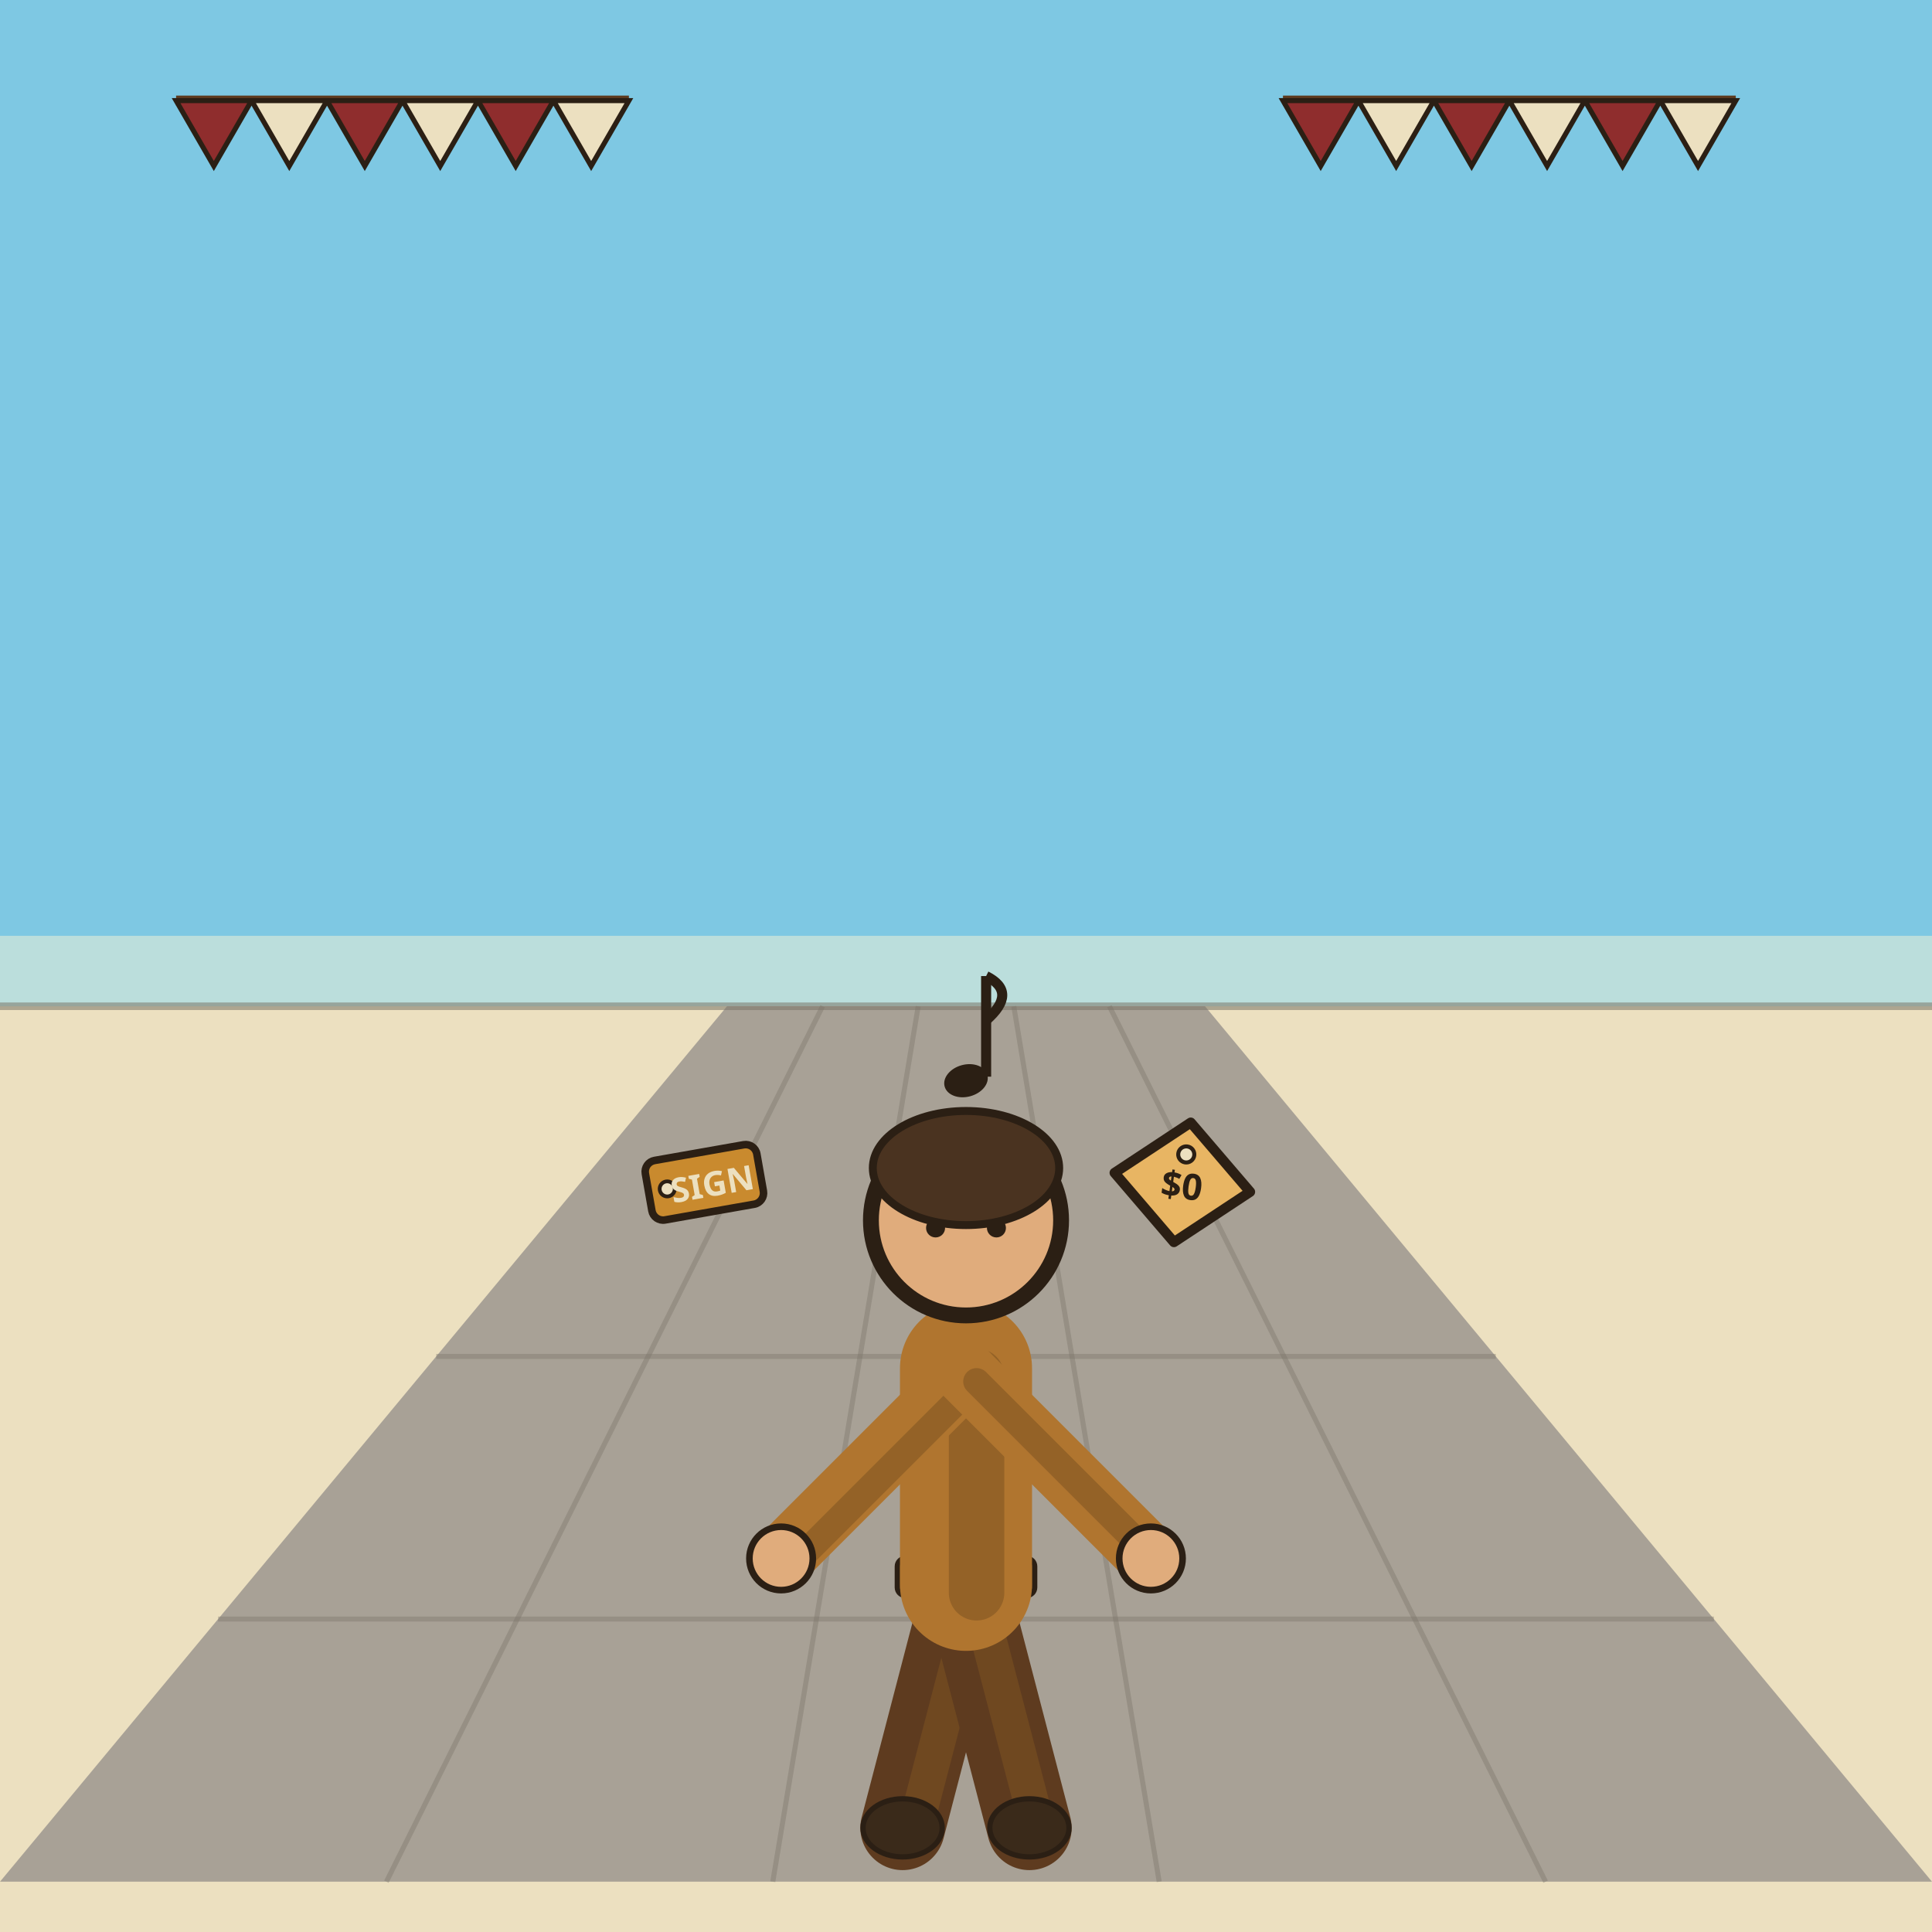
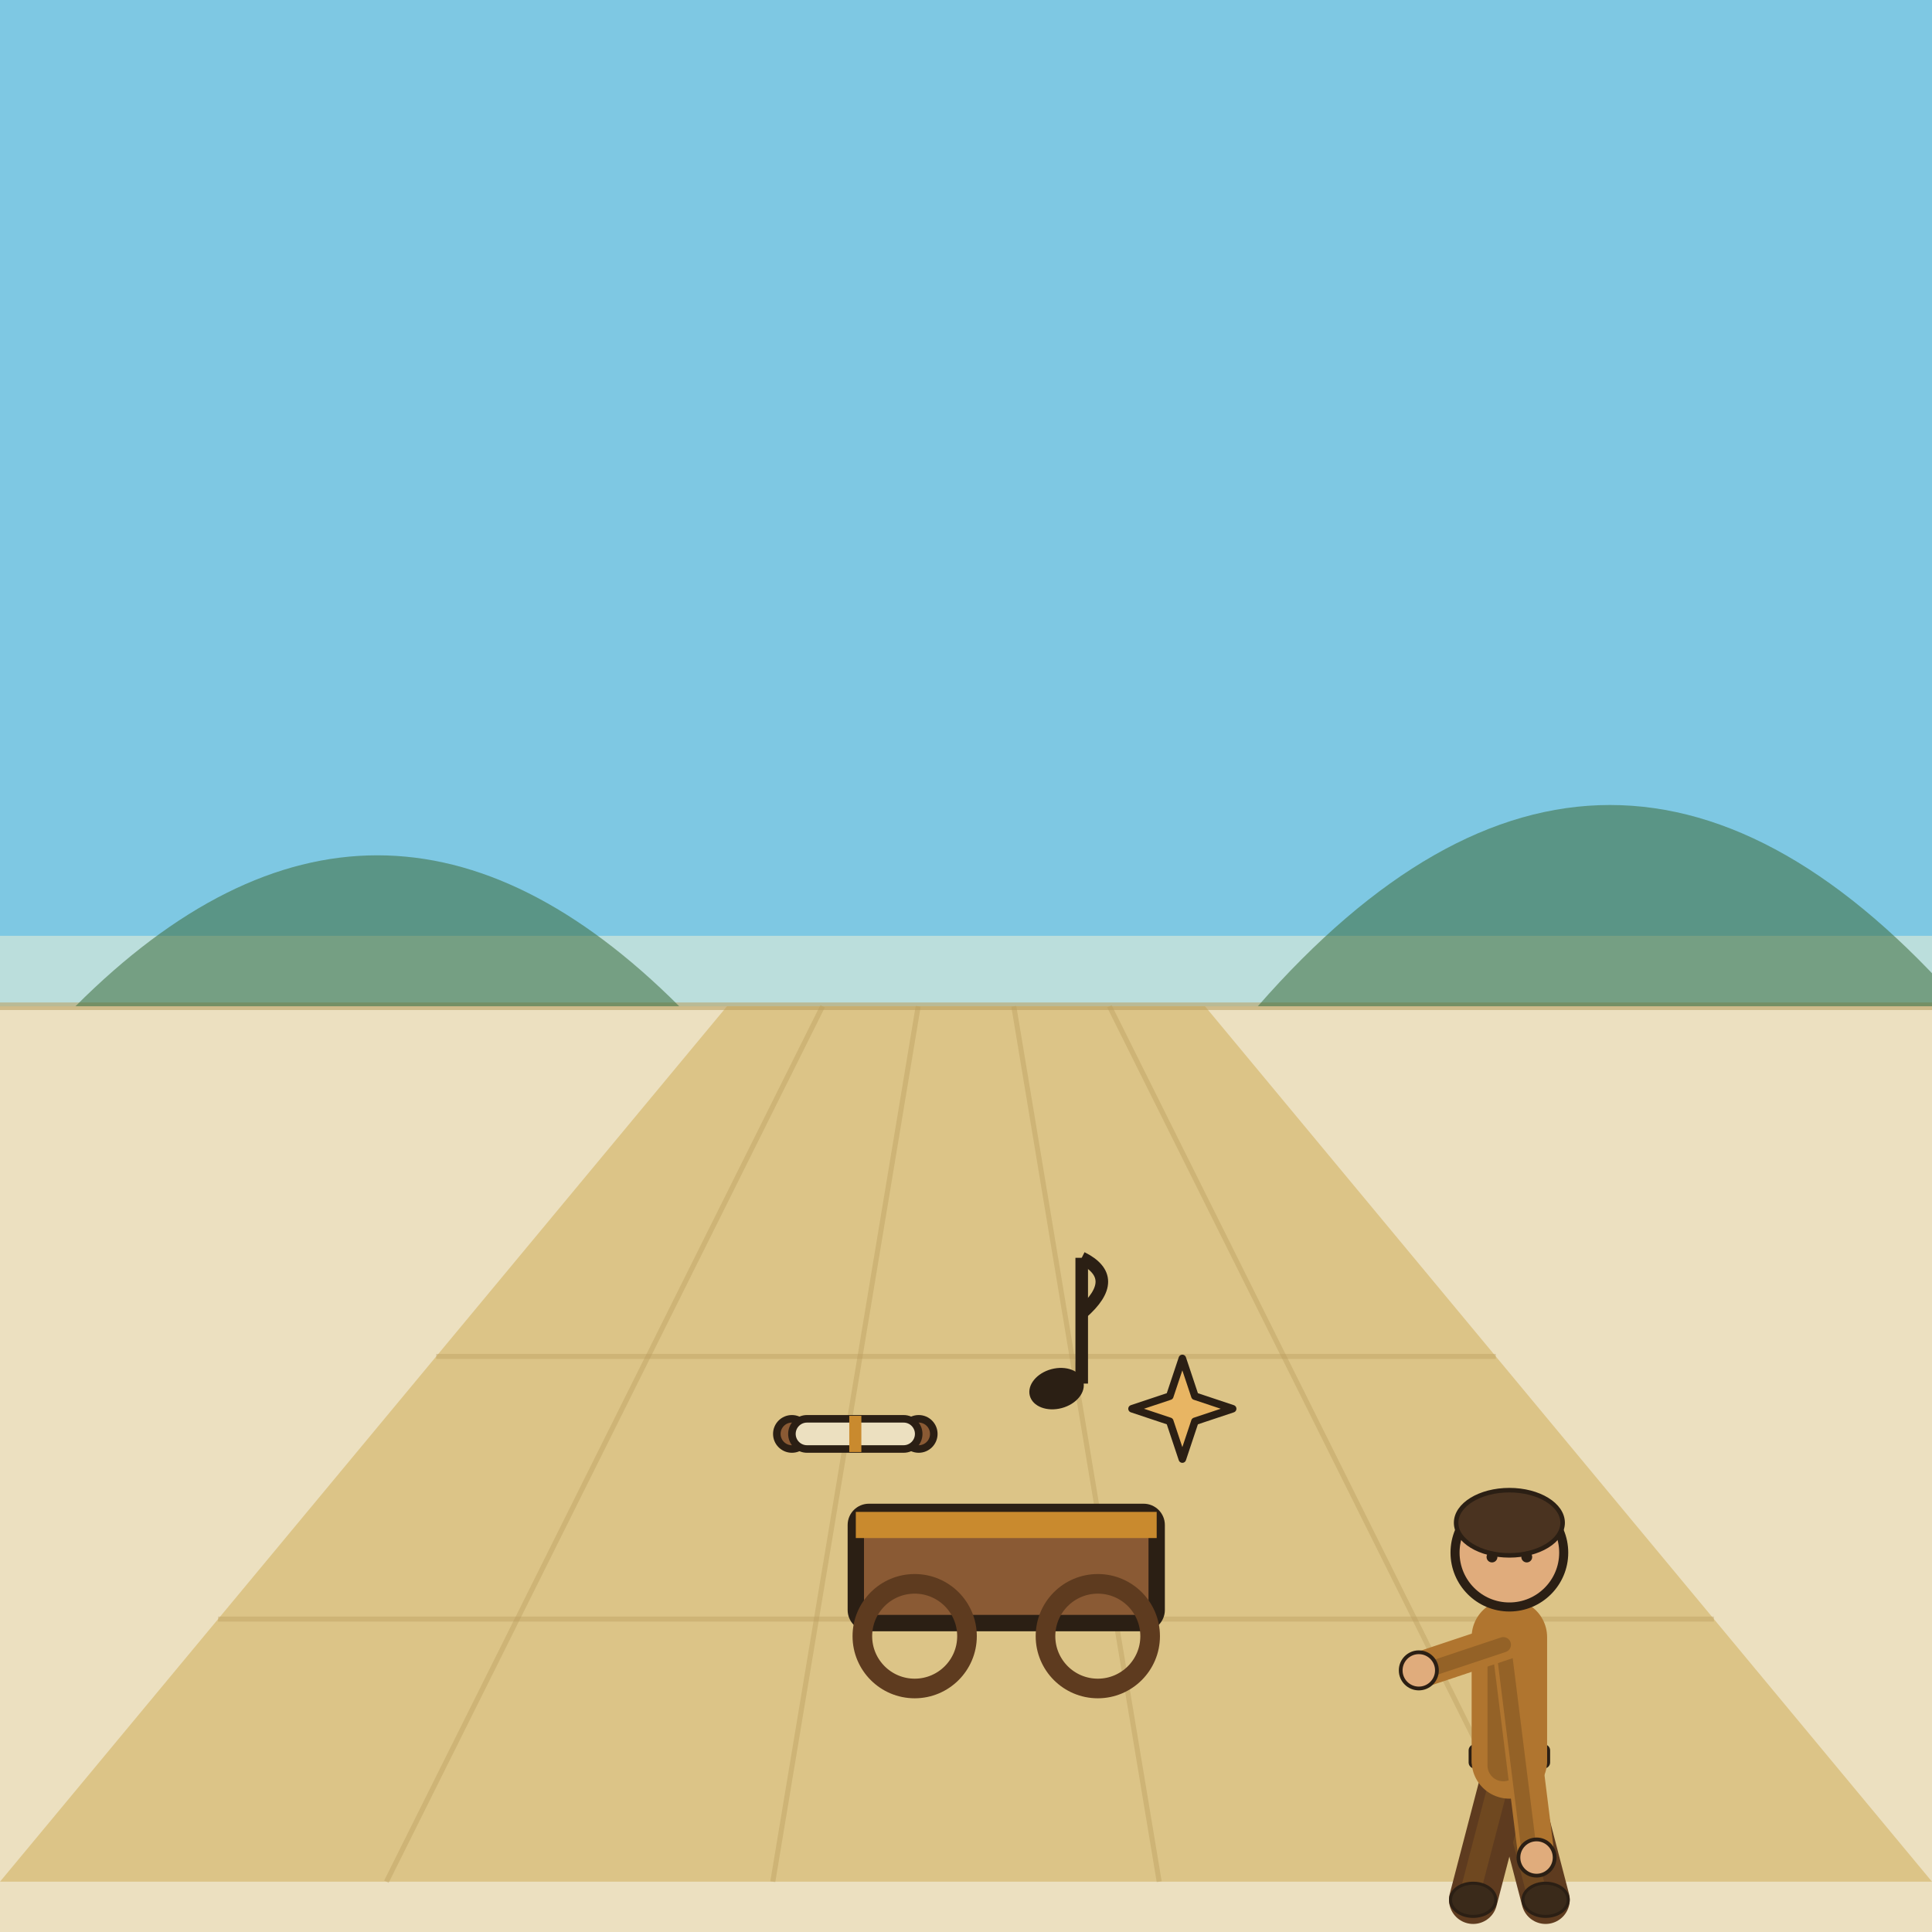
<svg xmlns="http://www.w3.org/2000/svg" viewBox="0 0 768 768">
  <rect x="0" y="0" width="768" height="768" fill="#ece0c0" />
  <rect x="0" y="0" width="768" height="400" fill="#7ec8e3" />
  <rect x="0" y="372" width="768" height="28" fill="#dbead9" opacity="0.65" />
-   <polygon points="289,400 479,400 768,748 0,748" fill="#a8a196" />
-   <line x1="327.0" y1="400" x2="153.6" y2="748" stroke="#7a7468" stroke-width="2" opacity="0.4" />
-   <line x1="365.0" y1="400" x2="307.2" y2="748" stroke="#7a7468" stroke-width="2" opacity="0.4" />
-   <line x1="403.0" y1="400" x2="460.8" y2="748" stroke="#7a7468" stroke-width="2" opacity="0.4" />
-   <line x1="441.0" y1="400" x2="614.4" y2="748" stroke="#7a7468" stroke-width="2" opacity="0.4" />
-   <line x1="173.4" y1="539.2" x2="594.6" y2="539.2" stroke="#7a7468" stroke-width="2" opacity="0.4" />
-   <line x1="86.7" y1="643.6" x2="681.3" y2="643.6" stroke="#7a7468" stroke-width="2" opacity="0.4" />
-   <line x1="0" y1="400" x2="768" y2="400" stroke="#7a7468" stroke-width="3" opacity="0.55" />
-   <line x1="70.0" y1="40" x2="250.0" y2="40" stroke="#5e3b1f" stroke-width="4" />
-   <polygon points="70.0,40 100.0,40 85.0,66" fill="#8f2d2d" stroke="#2b1f14" stroke-width="2" />
-   <polygon points="100.0,40 130.0,40 115.0,66" fill="#ece0c0" stroke="#2b1f14" stroke-width="2" />
-   <polygon points="130.0,40 160.0,40 145.0,66" fill="#8f2d2d" stroke="#2b1f14" stroke-width="2" />
-   <polygon points="160.0,40 190.0,40 175.0,66" fill="#ece0c0" stroke="#2b1f14" stroke-width="2" />
-   <polygon points="190.0,40 220.0,40 205.0,66" fill="#8f2d2d" stroke="#2b1f14" stroke-width="2" />
-   <polygon points="220.0,40 250.0,40 235.0,66" fill="#ece0c0" stroke="#2b1f14" stroke-width="2" />
-   <line x1="510.0" y1="40" x2="690.0" y2="40" stroke="#5e3b1f" stroke-width="4" />
-   <polygon points="510.0,40 540.0,40 525.0,66" fill="#8f2d2d" stroke="#2b1f14" stroke-width="2" />
-   <polygon points="540.0,40 570.0,40 555.0,66" fill="#ece0c0" stroke="#2b1f14" stroke-width="2" />
-   <polygon points="570.0,40 600.0,40 585.0,66" fill="#8f2d2d" stroke="#2b1f14" stroke-width="2" />
-   <polygon points="600.0,40 630.0,40 615.0,66" fill="#ece0c0" stroke="#2b1f14" stroke-width="2" />
-   <polygon points="630.0,40 660.0,40 645.0,66" fill="#8f2d2d" stroke="#2b1f14" stroke-width="2" />
-   <polygon points="660.0,40 690.0,40 675.0,66" fill="#ece0c0" stroke="#2b1f14" stroke-width="2" />
-   <g transform="translate(384,630) scale(1.05,1.05) rotate(0)">
+   <polygon points="289,400 479,400 768,748 0,748" fill="#dcc487" />
+   <line x1="327.0" y1="400" x2="153.6" y2="748" stroke="#b89c5c" stroke-width="2" opacity="0.4" />
+   <line x1="365.0" y1="400" x2="307.2" y2="748" stroke="#b89c5c" stroke-width="2" opacity="0.4" />
+   <line x1="403.0" y1="400" x2="460.8" y2="748" stroke="#b89c5c" stroke-width="2" opacity="0.4" />
+   <line x1="441.0" y1="400" x2="614.4" y2="748" stroke="#b89c5c" stroke-width="2" opacity="0.4" />
+   <line x1="173.4" y1="539.2" x2="594.6" y2="539.2" stroke="#b89c5c" stroke-width="2" opacity="0.4" />
+   <line x1="86.7" y1="643.6" x2="681.3" y2="643.6" stroke="#b89c5c" stroke-width="2" opacity="0.4" />
+   <line x1="0" y1="400" x2="768" y2="400" stroke="#b89c5c" stroke-width="3" opacity="0.55" />
+   <path d="M 30.0,400 Q 90.0,340 150,340 Q 210.0,340 270.0,400 Z" fill="#3c6b3a" opacity="0.55" />
+   <path d="M 500.0,400 Q 570.0,320 640,320 Q 710.0,320 780.0,400 Z" fill="#3c6b3a" opacity="0.55" />
+   <g transform="translate(400,640) scale(1.3)">
+     <rect x="-46" y="-30" width="92" height="34" rx="4" fill="#8a5a34" stroke="#2b1f14" stroke-width="5" />
+     <rect x="-46" y="-30" width="92" height="8" fill="#c98a2e" />
+     <circle cx="-28" cy="8" r="16" fill="none" stroke="#5e3b1f" stroke-width="6" />
+     <circle cx="28" cy="8" r="16" fill="none" stroke="#5e3b1f" stroke-width="6" />
+   </g>
+   <g transform="translate(340,570) rotate(0) scale(0.6)">
+     <circle cx="-42" cy="0" r="10" fill="#8a5a34" stroke="#2b1f14" stroke-width="5" />
+     <circle cx="42" cy="0" r="10" fill="#8a5a34" stroke="#2b1f14" stroke-width="5" />
+     <rect x="-42" y="-10" width="84" height="20" rx="10" fill="#ece0c0" stroke="#2b1f14" stroke-width="5" />
+     <rect x="-4" y="-12" width="8" height="24" fill="#c98a2e" />
+   </g>
+   <g transform="translate(420,540) scale(1.0)">
+     <line x1="10" y1="-40" x2="10" y2="10" stroke="#2b1f14" stroke-width="5" />
+     <ellipse cx="0" cy="12" rx="11" ry="8" fill="#2b1f14" transform="rotate(-15 0 12)" />
+     <path d="M 10,-40 Q 26,-32 10,-18" fill="none" stroke="#2b1f14" stroke-width="5" />
+   </g>
+   <g transform="translate(470,560) scale(1.0)">
+     <polygon points="0,-20 5,-5 20,0 5,5 0,20 -5,5 -20,0 -5,-5" fill="#e8b563" stroke="#2b1f14" stroke-width="3" stroke-linejoin="round" />
+   </g>
+   <g transform="translate(600,700) scale(-0.6,0.6) rotate(0)">
    <line x1="0" y1="0" x2="-24" y2="92" stroke="#5e3b1f" stroke-width="32" stroke-linecap="round" />
    <line x1="4" y1="3" x2="-20" y2="95" stroke="#7d5220" stroke-width="13.4" stroke-linecap="round" opacity="0.55" />
    <ellipse cx="-24" cy="92" rx="15" ry="11" fill="#3a2a1a" stroke="#2b1f14" stroke-width="2" />
    <line x1="0" y1="0" x2="24" y2="92" stroke="#5e3b1f" stroke-width="32" stroke-linecap="round" />
    <line x1="4" y1="3" x2="28" y2="95" stroke="#7d5220" stroke-width="13.4" stroke-linecap="round" opacity="0.55" />
    <ellipse cx="24" cy="92" rx="15" ry="11" fill="#3a2a1a" stroke="#2b1f14" stroke-width="2" />
    <rect x="-26" y="-10" width="52" height="14" rx="3" fill="#7d5220" stroke="#2b1f14" stroke-width="2" />
    <line x1="0" y1="-82.0" x2="0" y2="0" stroke="#b0752f" stroke-width="50" stroke-linecap="round" />
    <line x1="4" y1="-79.0" x2="4" y2="3" stroke="#7d5220" stroke-width="21.0" stroke-linecap="round" opacity="0.55" />
-     <line x1="0" y1="-80" x2="-70" y2="-10" stroke="#b0752f" stroke-width="24" stroke-linecap="round" />
-     <line x1="4" y1="-77" x2="-66" y2="-7" stroke="#7d5220" stroke-width="10.1" stroke-linecap="round" opacity="0.55" />
-     <circle cx="-70" cy="-10" r="12" fill="#e0ac7c" stroke="#2b1f14" stroke-width="2.5" />
-     <line x1="0" y1="-80" x2="70" y2="-10" stroke="#b0752f" stroke-width="24" stroke-linecap="round" />
-     <line x1="4" y1="-77" x2="74" y2="-7" stroke="#7d5220" stroke-width="10.1" stroke-linecap="round" opacity="0.55" />
-     <circle cx="70" cy="-10" r="12" fill="#e0ac7c" stroke="#2b1f14" stroke-width="2.5" />
+     <line x1="0" y1="-80" x2="-18" y2="64" stroke="#b0752f" stroke-width="24" stroke-linecap="round" />
+     <line x1="4" y1="-77" x2="-14" y2="67" stroke="#7d5220" stroke-width="10.1" stroke-linecap="round" opacity="0.55" />
+     <circle cx="-18" cy="64" r="12" fill="#e0ac7c" stroke="#2b1f14" stroke-width="2.5" />
+     <line x1="0" y1="-80" x2="60" y2="-60" stroke="#b0752f" stroke-width="24" stroke-linecap="round" />
+     <line x1="4" y1="-77" x2="64" y2="-57" stroke="#7d5220" stroke-width="10.1" stroke-linecap="round" opacity="0.55" />
+     <circle cx="60" cy="-60" r="12" fill="#e0ac7c" stroke="#2b1f14" stroke-width="2.5" />
    <circle cx="0" cy="-138" r="36" fill="#e0ac7c" stroke="#2b1f14" stroke-width="6" />
    <ellipse cx="0" cy="-157.8" rx="35.28" ry="21.6" fill="#4a3320" stroke="#2b1f14" stroke-width="3" />
    <circle cx="-11.52" cy="-135.12" r="3.6" fill="#2b1f14" />
    <circle cx="11.52" cy="-135.12" r="3.6" fill="#2b1f14" />
  </g>
-   <g transform="translate(280,470) scale(0.75) rotate(-10)">
-     <rect x="-30" y="-16" width="60" height="32" rx="6" fill="#c98a2e" stroke="#2b1f14" stroke-width="4" />
-     <circle cx="-20" cy="0" r="4" fill="#ece0c0" stroke="#2b1f14" stroke-width="2" />
-     <text x="4" y="8" text-anchor="middle" font-family="'Trebuchet MS', 'Arial Black', sans-serif" font-size="18" font-weight="bold" fill="#ece0c0" transform="rotate(0 4 8)">SIGN</text>
-   </g>
-   <g transform="translate(470,470) scale(0.8) rotate(8)">
-     <path d="M -34,0 L 0,-30 L 34,0 L 0,30 Z" fill="#e8b563" stroke="#2b1f14" stroke-width="5" stroke-linejoin="round" />
-     <circle cx="0" cy="-14" r="4" fill="#ece0c0" stroke="#2b1f14" stroke-width="2" />
-     <text x="0" y="8" text-anchor="middle" font-family="'Trebuchet MS', 'Arial Black', sans-serif" font-size="18" font-weight="bold" fill="#2b1f14" transform="rotate(0 0 8)">$0</text>
-   </g>
-   <g transform="translate(384,420) scale(0.8)">
-     <line x1="10" y1="-40" x2="10" y2="10" stroke="#2b1f14" stroke-width="5" />
-     <ellipse cx="0" cy="12" rx="11" ry="8" fill="#2b1f14" transform="rotate(-15 0 12)" />
-     <path d="M 10,-40 Q 26,-32 10,-18" fill="none" stroke="#2b1f14" stroke-width="5" />
-   </g>
</svg>
